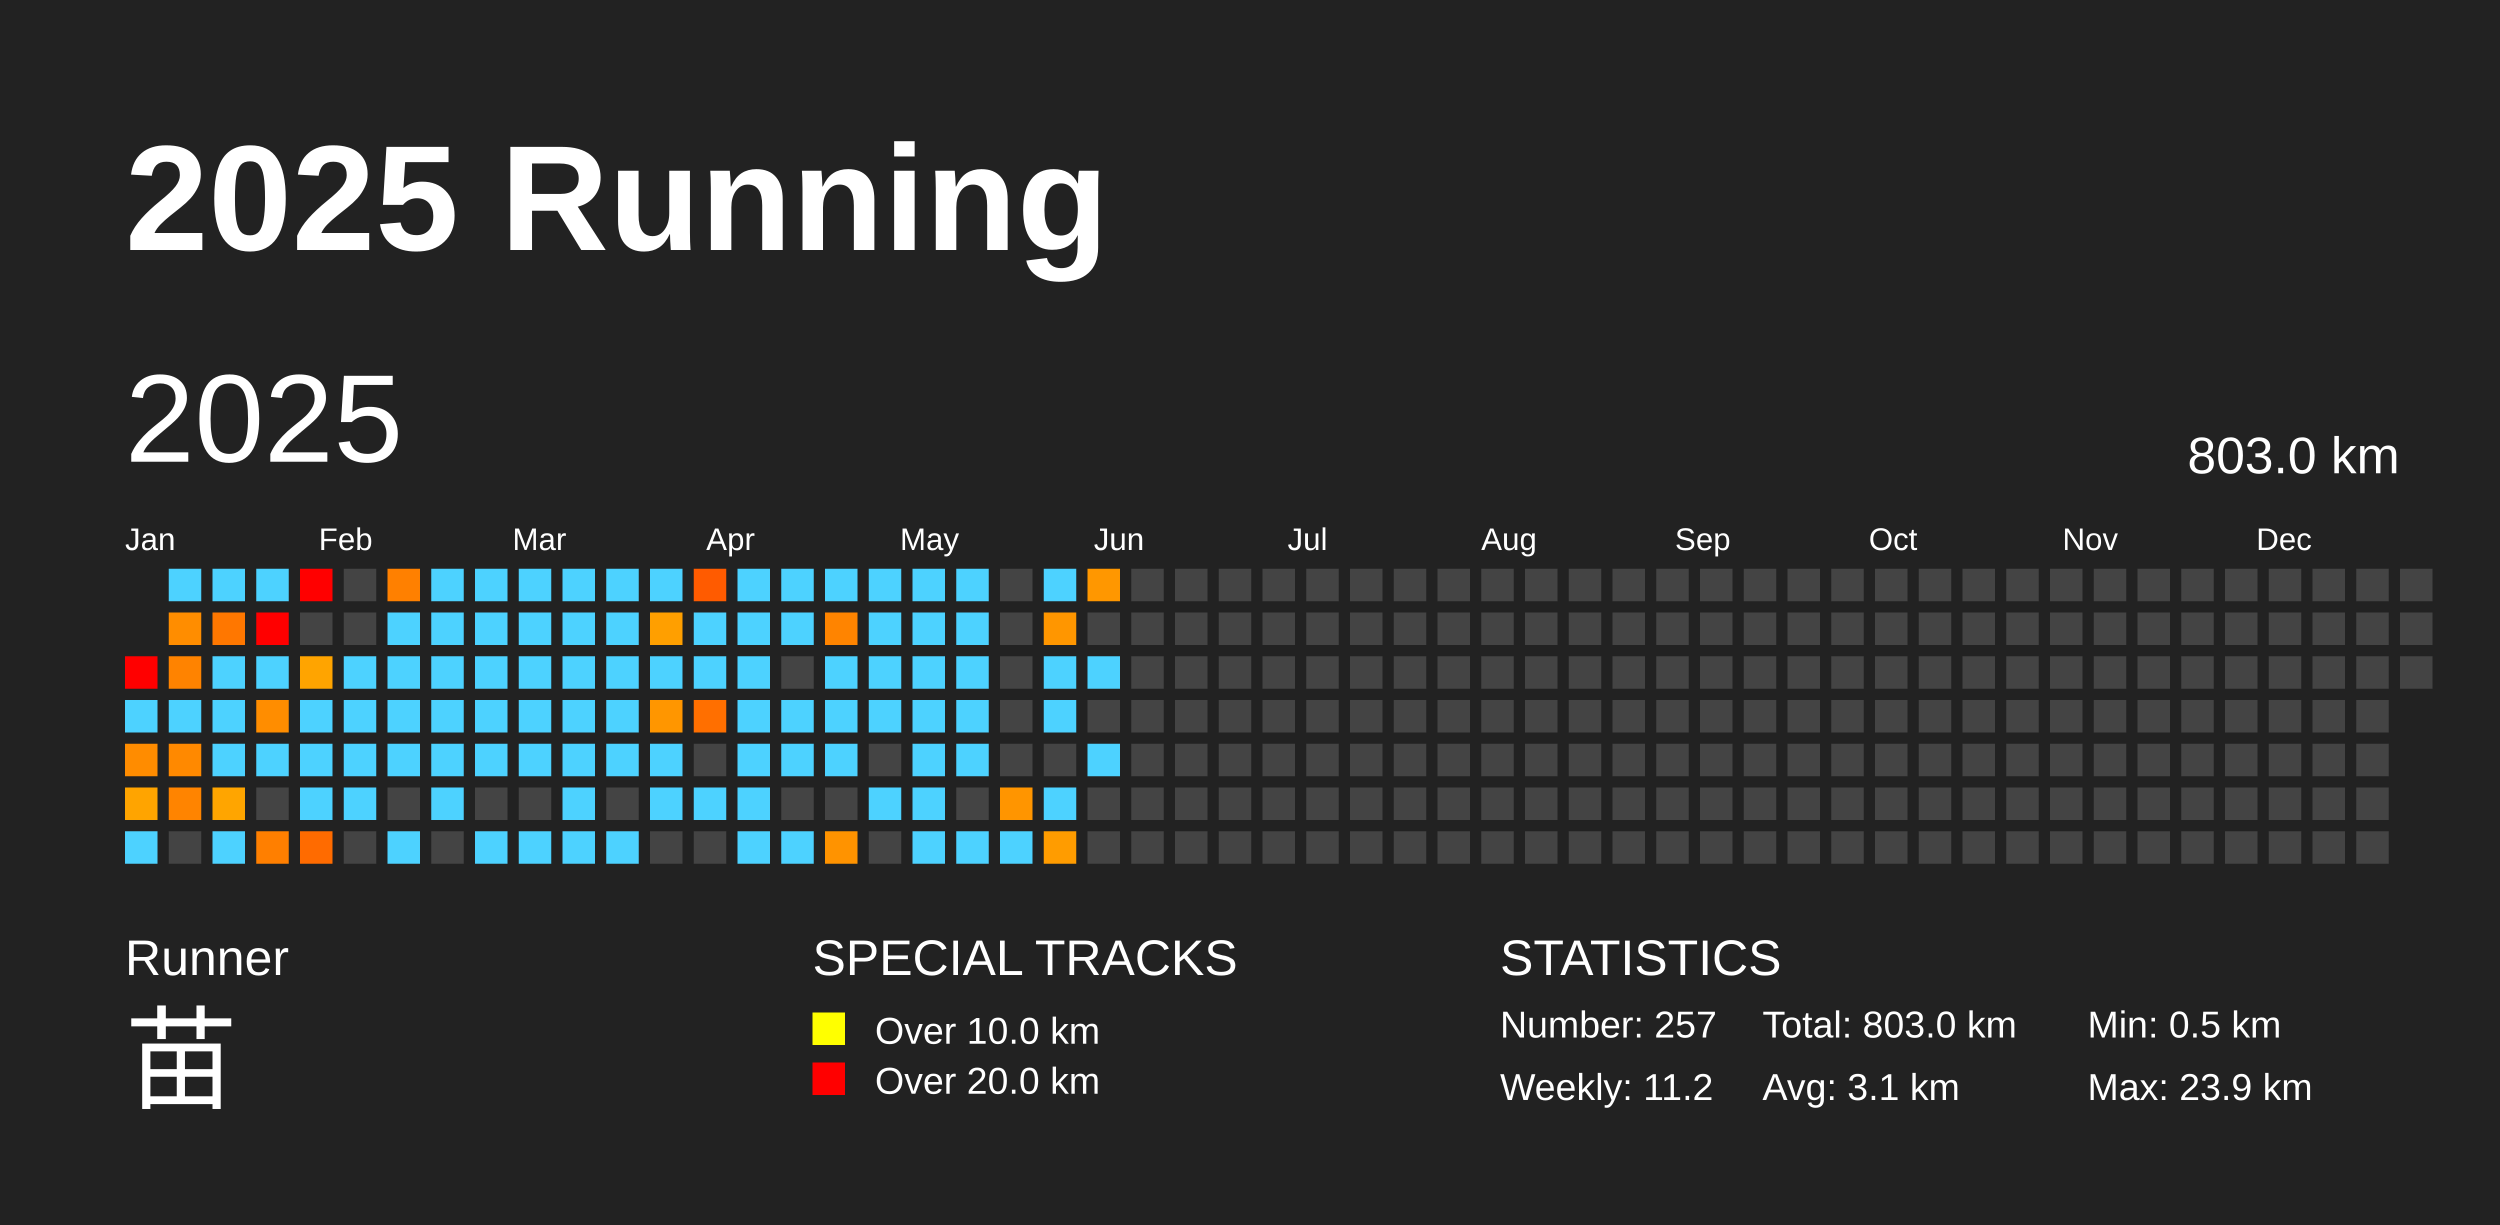
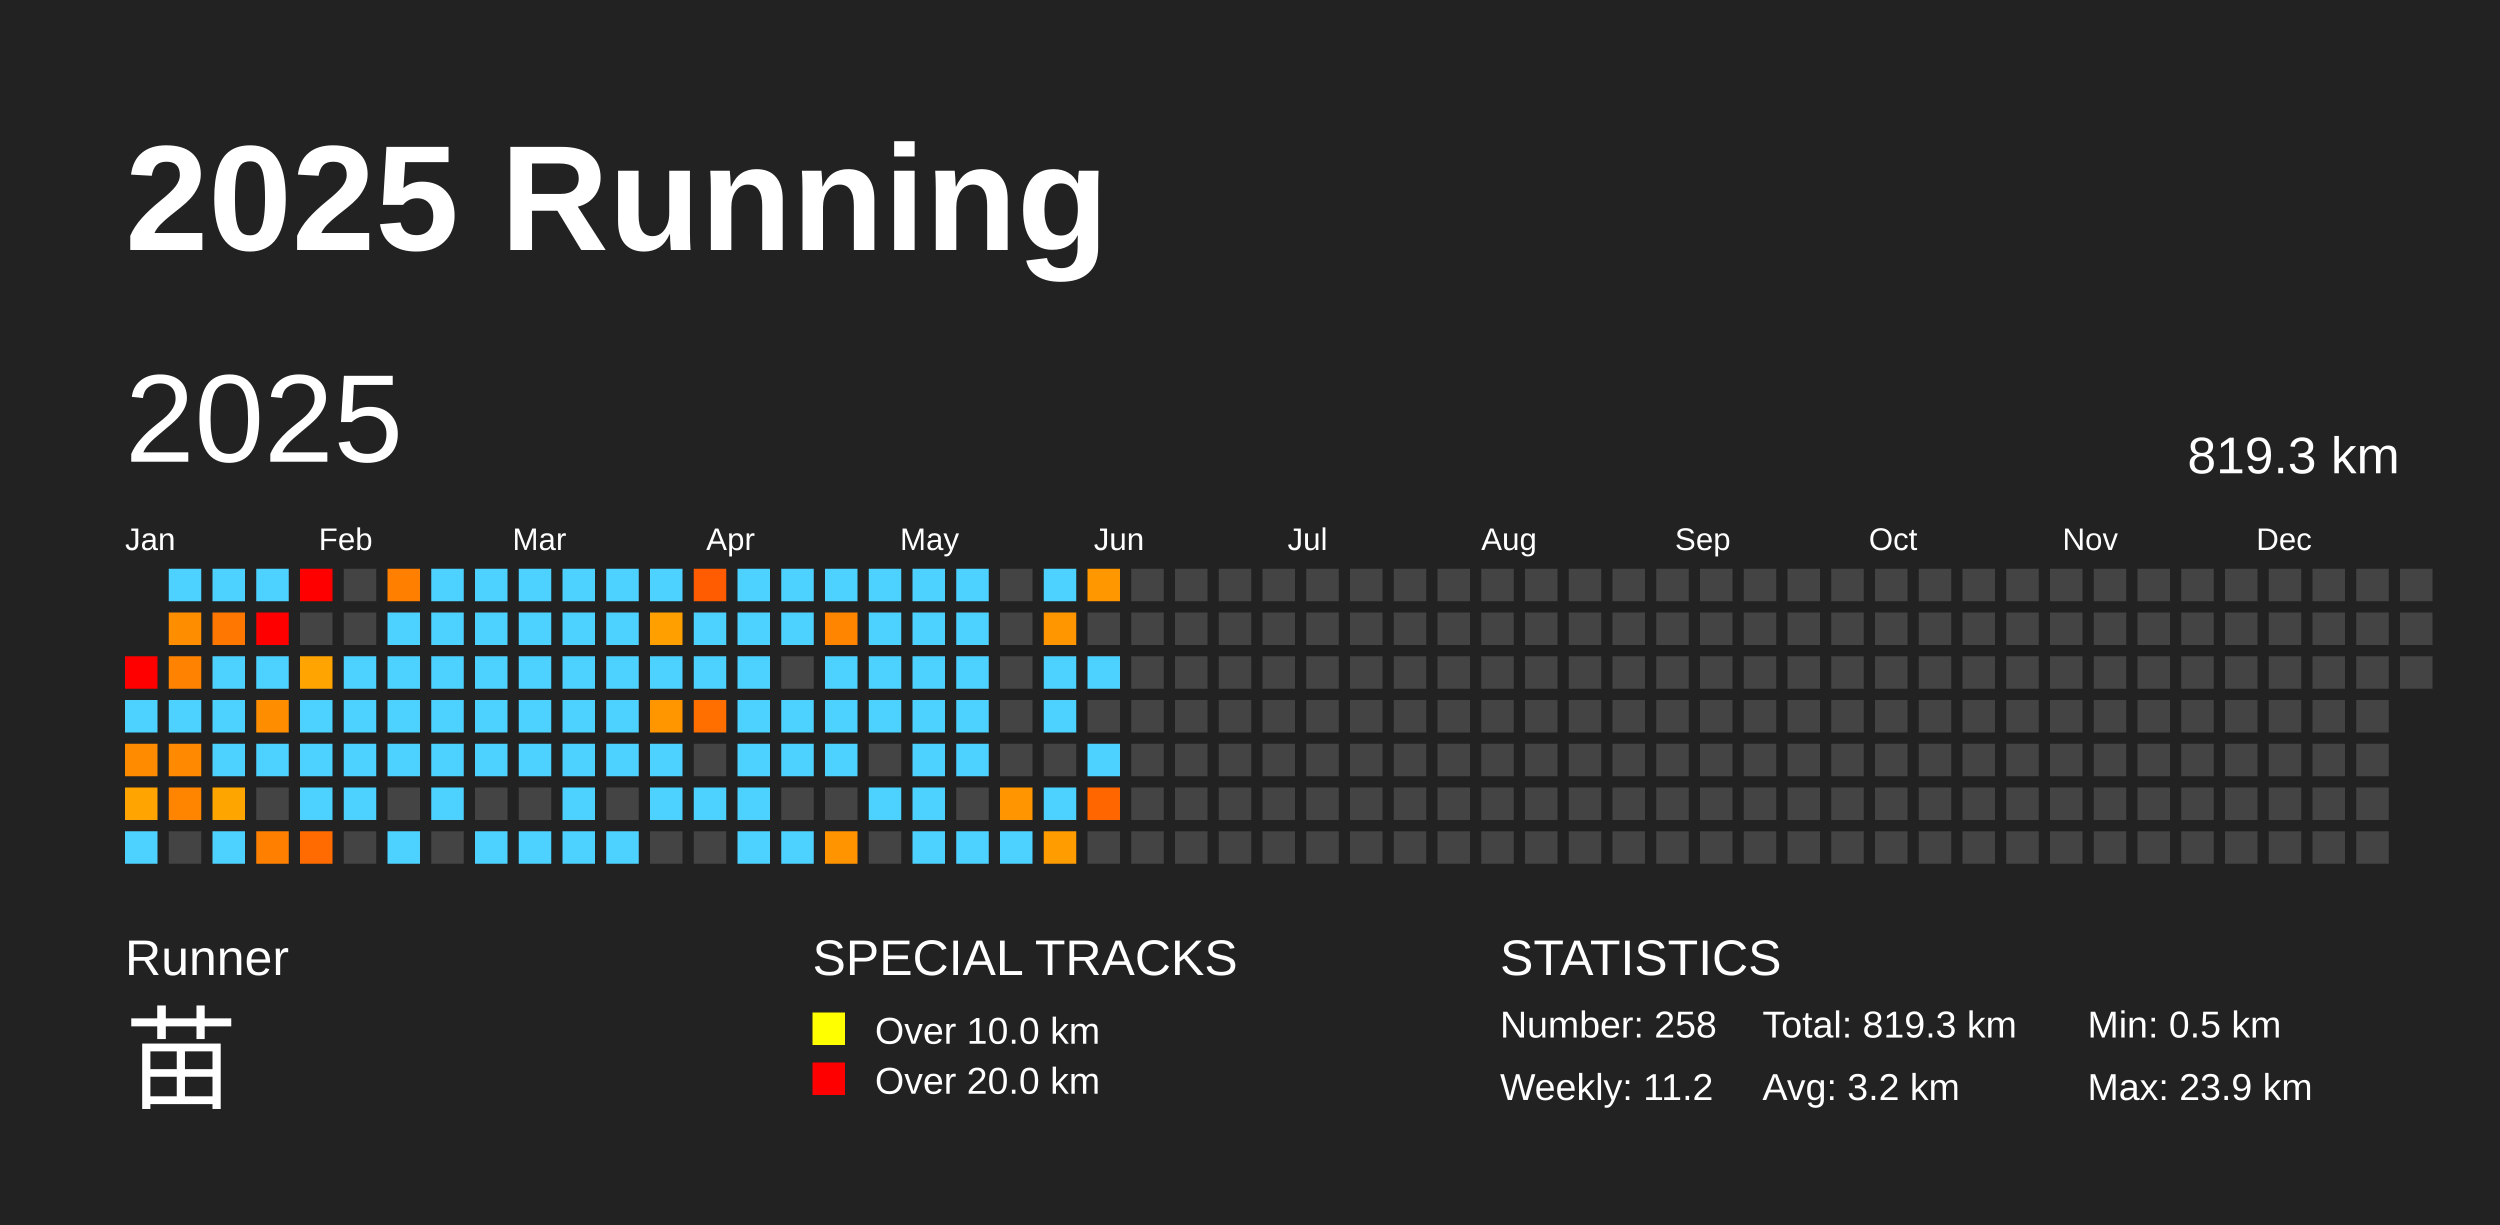
<svg xmlns="http://www.w3.org/2000/svg" baseProfile="full" height="98mm" version="1.1" viewBox="0,0,200,98" width="200mm">
  <defs />
  <rect fill="#222222" height="98" width="200" x="0" y="0" />
  <text fill="#FFFFFF" style="font-size:12px; font-family:Arial; font-weight:bold;" x="10" y="20">2025 Running</text>
  <text fill="#FFFFFF" style="font-size:4px; font-family:Arial" x="10" y="78">Runner</text>
  <text fill="#FFFFFF" style="font-size:9px; font-family:Arial" x="10" y="88">苗</text>
  <text fill="#FFFFFF" style="font-size:4px; font-family:Arial" x="65" y="78">SPECIAL TRACKS</text>
  <rect fill="yellow" height="2.6" width="2.6" x="65" y="81" />
  <text fill="#FFFFFF" style="font-size:3px; font-family:Arial" x="70" y="83.5">Over 10.0 km</text>
  <rect fill="red" height="2.6" width="2.6" x="65" y="85" />
  <text fill="#FFFFFF" style="font-size:3px; font-family:Arial" x="70" y="87.5">Over 20.0 km</text>
  <text fill="#FFFFFF" style="font-size:4px; font-family:Arial" x="120" y="78">STATISTICS</text>
-   <text fill="#FFFFFF" style="font-size:3px; font-family:Arial" x="120" y="83">Number: 257</text>
+   <text fill="#FFFFFF" style="font-size:3px; font-family:Arial" x="120" y="83">Number: 258</text>
  <text fill="#FFFFFF" style="font-size:3px; font-family:Arial" x="120" y="88">Weekly: 11.2</text>
-   <text fill="#FFFFFF" style="font-size:3px; font-family:Arial" x="141" y="83">Total: 803.0 km</text>
-   <text fill="#FFFFFF" style="font-size:3px; font-family:Arial" x="141" y="88">Avg: 3.1 km</text>
+   <text fill="#FFFFFF" style="font-size:3px; font-family:Arial" x="141" y="83">Total: 819.3 km</text>
+   <text fill="#FFFFFF" style="font-size:3px; font-family:Arial" x="141" y="88">Avg: 3.2 km</text>
  <text fill="#FFFFFF" style="font-size:3px; font-family:Arial" x="167" y="83">Min: 0.5 km</text>
  <text fill="#FFFFFF" style="font-size:3px; font-family:Arial" x="167" y="88">Max: 23.9 km</text>
  <text dominant-baseline="hanging" fill="#FFFFFF" style="font-size:10.0px; font-family:Arial;" x="10" y="30">2025</text>
-   <text dominant-baseline="hanging" fill="#FFFFFF" style="font-size:4.125px; font-family:Arial;" x="175" y="35">803.0 km</text>
+   <text dominant-baseline="hanging" fill="#FFFFFF" style="font-size:4.125px; font-family:Arial;" x="175" y="35">819.3 km</text>
  <text fill="#FFFFFF" style="font-size:2.5px; font-family:Arial" x="10.0" y="44">Jan</text>
  <text fill="#FFFFFF" style="font-size:2.5px; font-family:Arial" x="25.5" y="44">Feb</text>
  <text fill="#FFFFFF" style="font-size:2.5px; font-family:Arial" x="41.0" y="44">Mar</text>
  <text fill="#FFFFFF" style="font-size:2.5px; font-family:Arial" x="56.5" y="44">Apr</text>
  <text fill="#FFFFFF" style="font-size:2.5px; font-family:Arial" x="72.0" y="44">May</text>
  <text fill="#FFFFFF" style="font-size:2.5px; font-family:Arial" x="87.5" y="44">Jun</text>
  <text fill="#FFFFFF" style="font-size:2.5px; font-family:Arial" x="103.0" y="44">Jul</text>
  <text fill="#FFFFFF" style="font-size:2.5px; font-family:Arial" x="118.5" y="44">Aug</text>
  <text fill="#FFFFFF" style="font-size:2.5px; font-family:Arial" x="134.0" y="44">Sep</text>
  <text fill="#FFFFFF" style="font-size:2.5px; font-family:Arial" x="149.5" y="44">Oct</text>
  <text fill="#FFFFFF" style="font-size:2.5px; font-family:Arial" x="165.0" y="44">Nov</text>
  <text fill="#FFFFFF" style="font-size:2.5px; font-family:Arial" x="180.5" y="44">Dec</text>
  <rect fill="red" height="2.6" width="2.6" x="10.0" y="52.5" />
  <rect fill="#4dd2ff" height="2.6" width="2.6" x="10.0" y="56.0" />
  <rect fill="#ff8c00" height="2.6" width="2.6" x="10.0" y="59.5" />
  <rect fill="#ffa400" height="2.6" width="2.6" x="10.0" y="63.0" />
  <rect fill="#4dd2ff" height="2.6" width="2.6" x="10.0" y="66.5" />
  <rect fill="#4dd2ff" height="2.6" width="2.6" x="13.5" y="45.5" />
  <rect fill="#ff8d00" height="2.6" width="2.6" x="13.5" y="49.0" />
  <rect fill="#ff8300" height="2.6" width="2.6" x="13.5" y="52.5" />
  <rect fill="#4dd2ff" height="2.6" width="2.6" x="13.5" y="56.0" />
  <rect fill="#ff8900" height="2.6" width="2.6" x="13.5" y="59.5" />
  <rect fill="#ff8400" height="2.6" width="2.6" x="13.5" y="63.0" />
  <rect fill="#444444" height="2.6" width="2.6" x="13.5" y="66.5" />
  <rect fill="#4dd2ff" height="2.6" width="2.6" x="17.0" y="45.5" />
  <rect fill="#ff7700" height="2.6" width="2.6" x="17.0" y="49.0" />
  <rect fill="#4dd2ff" height="2.6" width="2.6" x="17.0" y="52.5" />
  <rect fill="#4dd2ff" height="2.6" width="2.6" x="17.0" y="56.0" />
  <rect fill="#4dd2ff" height="2.6" width="2.6" x="17.0" y="59.5" />
  <rect fill="#ffa500" height="2.6" width="2.6" x="17.0" y="63.0" />
  <rect fill="#4dd2ff" height="2.6" width="2.6" x="17.0" y="66.5" />
  <rect fill="#4dd2ff" height="2.6" width="2.6" x="20.5" y="45.5" />
  <rect fill="red" height="2.6" width="2.6" x="20.5" y="49.0" />
  <rect fill="#4dd2ff" height="2.6" width="2.6" x="20.5" y="52.5" />
  <rect fill="#ff8d00" height="2.6" width="2.6" x="20.5" y="56.0" />
  <rect fill="#4dd2ff" height="2.6" width="2.6" x="20.5" y="59.5" />
  <rect fill="#444444" height="2.6" width="2.6" x="20.5" y="63.0" />
  <rect fill="#ff7f00" height="2.6" width="2.6" x="20.5" y="66.5" />
  <rect fill="red" height="2.6" width="2.6" x="24.0" y="45.5" />
  <rect fill="#444444" height="2.6" width="2.6" x="24.0" y="49.0" />
  <rect fill="#ffa400" height="2.6" width="2.6" x="24.0" y="52.5" />
  <rect fill="#4dd2ff" height="2.6" width="2.6" x="24.0" y="56.0" />
  <rect fill="#4dd2ff" height="2.6" width="2.6" x="24.0" y="59.5" />
  <rect fill="#4dd2ff" height="2.6" width="2.6" x="24.0" y="63.0" />
  <rect fill="#ff6b00" height="2.6" width="2.6" x="24.0" y="66.5" />
  <rect fill="#444444" height="2.6" width="2.6" x="27.5" y="45.5" />
  <rect fill="#444444" height="2.6" width="2.6" x="27.5" y="49.0" />
  <rect fill="#4dd2ff" height="2.6" width="2.6" x="27.5" y="52.5" />
  <rect fill="#4dd2ff" height="2.6" width="2.6" x="27.5" y="56.0" />
  <rect fill="#4dd2ff" height="2.6" width="2.6" x="27.5" y="59.5" />
  <rect fill="#4dd2ff" height="2.6" width="2.6" x="27.5" y="63.0" />
  <rect fill="#444444" height="2.6" width="2.6" x="27.5" y="66.5" />
  <rect fill="#ff8000" height="2.6" width="2.6" x="31.0" y="45.5" />
  <rect fill="#4dd2ff" height="2.6" width="2.6" x="31.0" y="49.0" />
  <rect fill="#4dd2ff" height="2.6" width="2.6" x="31.0" y="52.5" />
  <rect fill="#4dd2ff" height="2.6" width="2.6" x="31.0" y="56.0" />
  <rect fill="#4dd2ff" height="2.6" width="2.6" x="31.0" y="59.5" />
  <rect fill="#444444" height="2.6" width="2.6" x="31.0" y="63.0" />
  <rect fill="#4dd2ff" height="2.6" width="2.6" x="31.0" y="66.5" />
  <rect fill="#4dd2ff" height="2.6" width="2.6" x="34.5" y="45.5" />
  <rect fill="#4dd2ff" height="2.6" width="2.6" x="34.5" y="49.0" />
  <rect fill="#4dd2ff" height="2.6" width="2.6" x="34.5" y="52.5" />
  <rect fill="#4dd2ff" height="2.6" width="2.6" x="34.5" y="56.0" />
  <rect fill="#4dd2ff" height="2.6" width="2.6" x="34.5" y="59.5" />
  <rect fill="#4dd2ff" height="2.6" width="2.6" x="34.5" y="63.0" />
  <rect fill="#444444" height="2.6" width="2.6" x="34.5" y="66.5" />
  <rect fill="#4dd2ff" height="2.6" width="2.6" x="38.0" y="45.5" />
  <rect fill="#4dd2ff" height="2.6" width="2.6" x="38.0" y="49.0" />
  <rect fill="#4dd2ff" height="2.6" width="2.6" x="38.0" y="52.5" />
  <rect fill="#4dd2ff" height="2.6" width="2.6" x="38.0" y="56.0" />
  <rect fill="#4dd2ff" height="2.6" width="2.6" x="38.0" y="59.5" />
  <rect fill="#444444" height="2.6" width="2.6" x="38.0" y="63.0" />
  <rect fill="#4dd2ff" height="2.6" width="2.6" x="38.0" y="66.5" />
  <rect fill="#4dd2ff" height="2.6" width="2.6" x="41.5" y="45.5" />
  <rect fill="#4dd2ff" height="2.6" width="2.6" x="41.5" y="49.0" />
  <rect fill="#4dd2ff" height="2.6" width="2.6" x="41.5" y="52.5" />
  <rect fill="#4dd2ff" height="2.6" width="2.6" x="41.5" y="56.0" />
  <rect fill="#4dd2ff" height="2.6" width="2.6" x="41.5" y="59.5" />
  <rect fill="#444444" height="2.6" width="2.6" x="41.5" y="63.0" />
  <rect fill="#4dd2ff" height="2.6" width="2.6" x="41.5" y="66.5" />
  <rect fill="#4dd2ff" height="2.6" width="2.6" x="45.0" y="45.5" />
  <rect fill="#4dd2ff" height="2.6" width="2.6" x="45.0" y="49.0" />
  <rect fill="#4dd2ff" height="2.6" width="2.6" x="45.0" y="52.5" />
  <rect fill="#4dd2ff" height="2.6" width="2.6" x="45.0" y="56.0" />
  <rect fill="#4dd2ff" height="2.6" width="2.6" x="45.0" y="59.5" />
  <rect fill="#4dd2ff" height="2.6" width="2.6" x="45.0" y="63.0" />
  <rect fill="#4dd2ff" height="2.6" width="2.6" x="45.0" y="66.5" />
  <rect fill="#4dd2ff" height="2.6" width="2.6" x="48.5" y="45.5" />
  <rect fill="#4dd2ff" height="2.6" width="2.6" x="48.5" y="49.0" />
  <rect fill="#4dd2ff" height="2.6" width="2.6" x="48.5" y="52.5" />
  <rect fill="#4dd2ff" height="2.6" width="2.6" x="48.5" y="56.0" />
  <rect fill="#4dd2ff" height="2.6" width="2.6" x="48.5" y="59.5" />
  <rect fill="#444444" height="2.6" width="2.6" x="48.5" y="63.0" />
  <rect fill="#4dd2ff" height="2.6" width="2.6" x="48.5" y="66.5" />
  <rect fill="#4dd2ff" height="2.6" width="2.6" x="52.0" y="45.5" />
  <rect fill="#ff9f00" height="2.6" width="2.6" x="52.0" y="49.0" />
  <rect fill="#4dd2ff" height="2.6" width="2.6" x="52.0" y="52.5" />
  <rect fill="#ff9600" height="2.6" width="2.6" x="52.0" y="56.0" />
  <rect fill="#4dd2ff" height="2.6" width="2.6" x="52.0" y="59.5" />
  <rect fill="#4dd2ff" height="2.6" width="2.6" x="52.0" y="63.0" />
  <rect fill="#444444" height="2.6" width="2.6" x="52.0" y="66.5" />
  <rect fill="#ff5b00" height="2.6" width="2.6" x="55.5" y="45.5" />
  <rect fill="#4dd2ff" height="2.6" width="2.6" x="55.5" y="49.0" />
  <rect fill="#4dd2ff" height="2.6" width="2.6" x="55.5" y="52.5" />
  <rect fill="#ff6f00" height="2.6" width="2.6" x="55.5" y="56.0" />
  <rect fill="#444444" height="2.6" width="2.6" x="55.5" y="59.5" />
  <rect fill="#4dd2ff" height="2.6" width="2.6" x="55.5" y="63.0" />
  <rect fill="#444444" height="2.6" width="2.6" x="55.5" y="66.5" />
  <rect fill="#4dd2ff" height="2.6" width="2.6" x="59.0" y="45.5" />
  <rect fill="#4dd2ff" height="2.6" width="2.6" x="59.0" y="49.0" />
  <rect fill="#4dd2ff" height="2.6" width="2.6" x="59.0" y="52.5" />
  <rect fill="#4dd2ff" height="2.6" width="2.6" x="59.0" y="56.0" />
  <rect fill="#4dd2ff" height="2.6" width="2.6" x="59.0" y="59.5" />
  <rect fill="#4dd2ff" height="2.6" width="2.6" x="59.0" y="63.0" />
  <rect fill="#4dd2ff" height="2.6" width="2.6" x="59.0" y="66.5" />
  <rect fill="#4dd2ff" height="2.6" width="2.6" x="62.5" y="45.5" />
  <rect fill="#4dd2ff" height="2.6" width="2.6" x="62.5" y="49.0" />
  <rect fill="#444444" height="2.6" width="2.6" x="62.5" y="52.5" />
  <rect fill="#4dd2ff" height="2.6" width="2.6" x="62.5" y="56.0" />
  <rect fill="#4dd2ff" height="2.6" width="2.6" x="62.5" y="59.5" />
  <rect fill="#444444" height="2.6" width="2.6" x="62.5" y="63.0" />
  <rect fill="#4dd2ff" height="2.6" width="2.6" x="62.5" y="66.5" />
  <rect fill="#4dd2ff" height="2.6" width="2.6" x="66.0" y="45.5" />
  <rect fill="#ff8400" height="2.6" width="2.6" x="66.0" y="49.0" />
  <rect fill="#4dd2ff" height="2.6" width="2.6" x="66.0" y="52.5" />
  <rect fill="#4dd2ff" height="2.6" width="2.6" x="66.0" y="56.0" />
  <rect fill="#4dd2ff" height="2.6" width="2.6" x="66.0" y="59.5" />
  <rect fill="#444444" height="2.6" width="2.6" x="66.0" y="63.0" />
  <rect fill="#ff9300" height="2.6" width="2.6" x="66.0" y="66.5" />
  <rect fill="#4dd2ff" height="2.6" width="2.6" x="69.5" y="45.5" />
  <rect fill="#4dd2ff" height="2.6" width="2.6" x="69.5" y="49.0" />
  <rect fill="#4dd2ff" height="2.6" width="2.6" x="69.5" y="52.5" />
  <rect fill="#4dd2ff" height="2.6" width="2.6" x="69.5" y="56.0" />
  <rect fill="#444444" height="2.6" width="2.6" x="69.5" y="59.5" />
  <rect fill="#4dd2ff" height="2.6" width="2.6" x="69.5" y="63.0" />
  <rect fill="#444444" height="2.6" width="2.6" x="69.5" y="66.5" />
  <rect fill="#4dd2ff" height="2.6" width="2.6" x="73.0" y="45.5" />
  <rect fill="#4dd2ff" height="2.6" width="2.6" x="73.0" y="49.0" />
  <rect fill="#4dd2ff" height="2.6" width="2.6" x="73.0" y="52.5" />
  <rect fill="#4dd2ff" height="2.6" width="2.6" x="73.0" y="56.0" />
  <rect fill="#4dd2ff" height="2.6" width="2.6" x="73.0" y="59.5" />
  <rect fill="#4dd2ff" height="2.6" width="2.6" x="73.0" y="63.0" />
  <rect fill="#4dd2ff" height="2.6" width="2.6" x="73.0" y="66.5" />
  <rect fill="#4dd2ff" height="2.6" width="2.6" x="76.5" y="45.5" />
  <rect fill="#4dd2ff" height="2.6" width="2.6" x="76.5" y="49.0" />
  <rect fill="#4dd2ff" height="2.6" width="2.6" x="76.5" y="52.5" />
  <rect fill="#4dd2ff" height="2.6" width="2.6" x="76.5" y="56.0" />
  <rect fill="#4dd2ff" height="2.6" width="2.6" x="76.5" y="59.5" />
  <rect fill="#444444" height="2.6" width="2.6" x="76.5" y="63.0" />
  <rect fill="#4dd2ff" height="2.6" width="2.6" x="76.5" y="66.5" />
  <rect fill="#444444" height="2.6" width="2.6" x="80.0" y="45.5" />
  <rect fill="#444444" height="2.6" width="2.6" x="80.0" y="49.0" />
  <rect fill="#444444" height="2.6" width="2.6" x="80.0" y="52.5" />
  <rect fill="#444444" height="2.6" width="2.6" x="80.0" y="56.0" />
  <rect fill="#444444" height="2.6" width="2.6" x="80.0" y="59.5" />
  <rect fill="#ff9500" height="2.6" width="2.6" x="80.0" y="63.0" />
  <rect fill="#4dd2ff" height="2.6" width="2.6" x="80.0" y="66.5" />
  <rect fill="#4dd2ff" height="2.6" width="2.6" x="83.5" y="45.5" />
  <rect fill="#ff9600" height="2.6" width="2.6" x="83.5" y="49.0" />
  <rect fill="#4dd2ff" height="2.6" width="2.6" x="83.5" y="52.5" />
  <rect fill="#4dd2ff" height="2.6" width="2.6" x="83.5" y="56.0" />
  <rect fill="#444444" height="2.6" width="2.6" x="83.5" y="59.5" />
  <rect fill="#4dd2ff" height="2.6" width="2.6" x="83.5" y="63.0" />
  <rect fill="#ff9c00" height="2.6" width="2.6" x="83.5" y="66.5" />
  <rect fill="#ff9700" height="2.6" width="2.6" x="87.0" y="45.5" />
  <rect fill="#444444" height="2.6" width="2.6" x="87.0" y="49.0" />
  <rect fill="#4dd2ff" height="2.6" width="2.6" x="87.0" y="52.5" />
  <rect fill="#444444" height="2.6" width="2.6" x="87.0" y="56.0" />
  <rect fill="#4dd2ff" height="2.6" width="2.6" x="87.0" y="59.5" />
-   <rect fill="#444444" height="2.6" width="2.6" x="87.0" y="63.0" />
+   <rect fill="#ff6600" height="2.6" width="2.6" x="87.0" y="63.0" />
  <rect fill="#444444" height="2.6" width="2.6" x="87.0" y="66.5" />
  <rect fill="#444444" height="2.6" width="2.6" x="90.5" y="45.5" />
  <rect fill="#444444" height="2.6" width="2.6" x="90.5" y="49.0" />
  <rect fill="#444444" height="2.6" width="2.6" x="90.5" y="52.5" />
  <rect fill="#444444" height="2.6" width="2.6" x="90.5" y="56.0" />
  <rect fill="#444444" height="2.6" width="2.6" x="90.5" y="59.5" />
  <rect fill="#444444" height="2.6" width="2.6" x="90.5" y="63.0" />
  <rect fill="#444444" height="2.6" width="2.6" x="90.5" y="66.5" />
  <rect fill="#444444" height="2.6" width="2.6" x="94.0" y="45.5" />
  <rect fill="#444444" height="2.6" width="2.6" x="94.0" y="49.0" />
  <rect fill="#444444" height="2.6" width="2.6" x="94.0" y="52.5" />
  <rect fill="#444444" height="2.6" width="2.6" x="94.0" y="56.0" />
  <rect fill="#444444" height="2.6" width="2.6" x="94.0" y="59.5" />
  <rect fill="#444444" height="2.6" width="2.6" x="94.0" y="63.0" />
  <rect fill="#444444" height="2.6" width="2.6" x="94.0" y="66.5" />
  <rect fill="#444444" height="2.6" width="2.6" x="97.5" y="45.5" />
  <rect fill="#444444" height="2.6" width="2.6" x="97.5" y="49.0" />
  <rect fill="#444444" height="2.6" width="2.6" x="97.5" y="52.5" />
  <rect fill="#444444" height="2.6" width="2.6" x="97.5" y="56.0" />
  <rect fill="#444444" height="2.6" width="2.6" x="97.5" y="59.5" />
  <rect fill="#444444" height="2.6" width="2.6" x="97.5" y="63.0" />
  <rect fill="#444444" height="2.6" width="2.6" x="97.5" y="66.5" />
  <rect fill="#444444" height="2.6" width="2.6" x="101.0" y="45.5" />
  <rect fill="#444444" height="2.6" width="2.6" x="101.0" y="49.0" />
  <rect fill="#444444" height="2.6" width="2.6" x="101.0" y="52.5" />
  <rect fill="#444444" height="2.6" width="2.6" x="101.0" y="56.0" />
  <rect fill="#444444" height="2.6" width="2.6" x="101.0" y="59.5" />
  <rect fill="#444444" height="2.6" width="2.6" x="101.0" y="63.0" />
  <rect fill="#444444" height="2.6" width="2.6" x="101.0" y="66.5" />
  <rect fill="#444444" height="2.6" width="2.6" x="104.5" y="45.5" />
  <rect fill="#444444" height="2.6" width="2.6" x="104.5" y="49.0" />
  <rect fill="#444444" height="2.6" width="2.6" x="104.5" y="52.5" />
  <rect fill="#444444" height="2.6" width="2.6" x="104.5" y="56.0" />
  <rect fill="#444444" height="2.6" width="2.6" x="104.5" y="59.5" />
  <rect fill="#444444" height="2.6" width="2.6" x="104.5" y="63.0" />
  <rect fill="#444444" height="2.6" width="2.6" x="104.5" y="66.5" />
  <rect fill="#444444" height="2.6" width="2.6" x="108.0" y="45.5" />
  <rect fill="#444444" height="2.6" width="2.6" x="108.0" y="49.0" />
  <rect fill="#444444" height="2.6" width="2.6" x="108.0" y="52.5" />
  <rect fill="#444444" height="2.6" width="2.6" x="108.0" y="56.0" />
  <rect fill="#444444" height="2.6" width="2.6" x="108.0" y="59.5" />
  <rect fill="#444444" height="2.6" width="2.6" x="108.0" y="63.0" />
  <rect fill="#444444" height="2.6" width="2.6" x="108.0" y="66.5" />
  <rect fill="#444444" height="2.6" width="2.6" x="111.5" y="45.5" />
  <rect fill="#444444" height="2.6" width="2.6" x="111.5" y="49.0" />
  <rect fill="#444444" height="2.6" width="2.6" x="111.5" y="52.5" />
  <rect fill="#444444" height="2.6" width="2.6" x="111.5" y="56.0" />
  <rect fill="#444444" height="2.6" width="2.6" x="111.5" y="59.5" />
  <rect fill="#444444" height="2.6" width="2.6" x="111.5" y="63.0" />
  <rect fill="#444444" height="2.6" width="2.6" x="111.5" y="66.5" />
  <rect fill="#444444" height="2.6" width="2.6" x="115.0" y="45.5" />
  <rect fill="#444444" height="2.6" width="2.6" x="115.0" y="49.0" />
  <rect fill="#444444" height="2.6" width="2.6" x="115.0" y="52.5" />
  <rect fill="#444444" height="2.6" width="2.6" x="115.0" y="56.0" />
  <rect fill="#444444" height="2.6" width="2.6" x="115.0" y="59.5" />
  <rect fill="#444444" height="2.6" width="2.6" x="115.0" y="63.0" />
  <rect fill="#444444" height="2.6" width="2.6" x="115.0" y="66.5" />
  <rect fill="#444444" height="2.6" width="2.6" x="118.5" y="45.5" />
  <rect fill="#444444" height="2.6" width="2.6" x="118.5" y="49.0" />
  <rect fill="#444444" height="2.6" width="2.6" x="118.5" y="52.5" />
  <rect fill="#444444" height="2.6" width="2.6" x="118.5" y="56.0" />
  <rect fill="#444444" height="2.6" width="2.6" x="118.5" y="59.5" />
  <rect fill="#444444" height="2.6" width="2.6" x="118.5" y="63.0" />
  <rect fill="#444444" height="2.6" width="2.6" x="118.5" y="66.5" />
  <rect fill="#444444" height="2.6" width="2.6" x="122.0" y="45.5" />
  <rect fill="#444444" height="2.6" width="2.6" x="122.0" y="49.0" />
  <rect fill="#444444" height="2.6" width="2.6" x="122.0" y="52.5" />
  <rect fill="#444444" height="2.6" width="2.6" x="122.0" y="56.0" />
  <rect fill="#444444" height="2.6" width="2.6" x="122.0" y="59.5" />
  <rect fill="#444444" height="2.6" width="2.6" x="122.0" y="63.0" />
  <rect fill="#444444" height="2.6" width="2.6" x="122.0" y="66.5" />
  <rect fill="#444444" height="2.6" width="2.6" x="125.5" y="45.5" />
  <rect fill="#444444" height="2.6" width="2.6" x="125.5" y="49.0" />
  <rect fill="#444444" height="2.6" width="2.6" x="125.5" y="52.5" />
  <rect fill="#444444" height="2.6" width="2.6" x="125.5" y="56.0" />
  <rect fill="#444444" height="2.6" width="2.6" x="125.5" y="59.5" />
  <rect fill="#444444" height="2.6" width="2.6" x="125.5" y="63.0" />
  <rect fill="#444444" height="2.6" width="2.6" x="125.5" y="66.5" />
  <rect fill="#444444" height="2.6" width="2.6" x="129.0" y="45.5" />
  <rect fill="#444444" height="2.6" width="2.6" x="129.0" y="49.0" />
  <rect fill="#444444" height="2.6" width="2.6" x="129.0" y="52.5" />
  <rect fill="#444444" height="2.6" width="2.6" x="129.0" y="56.0" />
  <rect fill="#444444" height="2.6" width="2.6" x="129.0" y="59.5" />
  <rect fill="#444444" height="2.6" width="2.6" x="129.0" y="63.0" />
  <rect fill="#444444" height="2.6" width="2.6" x="129.0" y="66.5" />
  <rect fill="#444444" height="2.6" width="2.6" x="132.5" y="45.5" />
  <rect fill="#444444" height="2.6" width="2.6" x="132.5" y="49.0" />
  <rect fill="#444444" height="2.6" width="2.6" x="132.5" y="52.5" />
  <rect fill="#444444" height="2.6" width="2.6" x="132.5" y="56.0" />
  <rect fill="#444444" height="2.6" width="2.6" x="132.5" y="59.5" />
  <rect fill="#444444" height="2.6" width="2.6" x="132.5" y="63.0" />
  <rect fill="#444444" height="2.6" width="2.6" x="132.5" y="66.5" />
  <rect fill="#444444" height="2.6" width="2.6" x="136.0" y="45.5" />
  <rect fill="#444444" height="2.6" width="2.6" x="136.0" y="49.0" />
  <rect fill="#444444" height="2.6" width="2.6" x="136.0" y="52.5" />
  <rect fill="#444444" height="2.6" width="2.6" x="136.0" y="56.0" />
  <rect fill="#444444" height="2.6" width="2.6" x="136.0" y="59.5" />
  <rect fill="#444444" height="2.6" width="2.6" x="136.0" y="63.0" />
  <rect fill="#444444" height="2.6" width="2.6" x="136.0" y="66.5" />
  <rect fill="#444444" height="2.6" width="2.6" x="139.5" y="45.5" />
  <rect fill="#444444" height="2.6" width="2.6" x="139.5" y="49.0" />
  <rect fill="#444444" height="2.6" width="2.6" x="139.5" y="52.5" />
  <rect fill="#444444" height="2.6" width="2.6" x="139.5" y="56.0" />
  <rect fill="#444444" height="2.6" width="2.6" x="139.5" y="59.5" />
  <rect fill="#444444" height="2.6" width="2.6" x="139.5" y="63.0" />
  <rect fill="#444444" height="2.6" width="2.6" x="139.5" y="66.5" />
  <rect fill="#444444" height="2.6" width="2.6" x="143.0" y="45.5" />
  <rect fill="#444444" height="2.6" width="2.6" x="143.0" y="49.0" />
  <rect fill="#444444" height="2.6" width="2.6" x="143.0" y="52.5" />
  <rect fill="#444444" height="2.6" width="2.6" x="143.0" y="56.0" />
  <rect fill="#444444" height="2.6" width="2.6" x="143.0" y="59.5" />
  <rect fill="#444444" height="2.6" width="2.6" x="143.0" y="63.0" />
  <rect fill="#444444" height="2.6" width="2.6" x="143.0" y="66.5" />
  <rect fill="#444444" height="2.6" width="2.6" x="146.5" y="45.5" />
  <rect fill="#444444" height="2.6" width="2.6" x="146.5" y="49.0" />
  <rect fill="#444444" height="2.6" width="2.6" x="146.5" y="52.5" />
  <rect fill="#444444" height="2.6" width="2.6" x="146.5" y="56.0" />
  <rect fill="#444444" height="2.6" width="2.6" x="146.5" y="59.5" />
  <rect fill="#444444" height="2.6" width="2.6" x="146.5" y="63.0" />
  <rect fill="#444444" height="2.6" width="2.6" x="146.5" y="66.5" />
  <rect fill="#444444" height="2.6" width="2.6" x="150.0" y="45.5" />
  <rect fill="#444444" height="2.6" width="2.6" x="150.0" y="49.0" />
  <rect fill="#444444" height="2.6" width="2.6" x="150.0" y="52.5" />
  <rect fill="#444444" height="2.6" width="2.6" x="150.0" y="56.0" />
  <rect fill="#444444" height="2.6" width="2.6" x="150.0" y="59.5" />
  <rect fill="#444444" height="2.6" width="2.6" x="150.0" y="63.0" />
  <rect fill="#444444" height="2.6" width="2.6" x="150.0" y="66.5" />
  <rect fill="#444444" height="2.6" width="2.6" x="153.5" y="45.5" />
  <rect fill="#444444" height="2.6" width="2.6" x="153.5" y="49.0" />
  <rect fill="#444444" height="2.6" width="2.6" x="153.5" y="52.5" />
  <rect fill="#444444" height="2.6" width="2.6" x="153.5" y="56.0" />
  <rect fill="#444444" height="2.6" width="2.6" x="153.5" y="59.5" />
  <rect fill="#444444" height="2.6" width="2.6" x="153.5" y="63.0" />
  <rect fill="#444444" height="2.6" width="2.6" x="153.5" y="66.5" />
  <rect fill="#444444" height="2.6" width="2.6" x="157.0" y="45.5" />
  <rect fill="#444444" height="2.6" width="2.6" x="157.0" y="49.0" />
  <rect fill="#444444" height="2.6" width="2.6" x="157.0" y="52.5" />
  <rect fill="#444444" height="2.6" width="2.6" x="157.0" y="56.0" />
  <rect fill="#444444" height="2.6" width="2.6" x="157.0" y="59.5" />
  <rect fill="#444444" height="2.6" width="2.6" x="157.0" y="63.0" />
  <rect fill="#444444" height="2.6" width="2.6" x="157.0" y="66.5" />
  <rect fill="#444444" height="2.6" width="2.6" x="160.5" y="45.5" />
  <rect fill="#444444" height="2.6" width="2.6" x="160.5" y="49.0" />
  <rect fill="#444444" height="2.6" width="2.6" x="160.5" y="52.5" />
  <rect fill="#444444" height="2.6" width="2.6" x="160.5" y="56.0" />
  <rect fill="#444444" height="2.6" width="2.6" x="160.5" y="59.5" />
  <rect fill="#444444" height="2.6" width="2.6" x="160.5" y="63.0" />
  <rect fill="#444444" height="2.6" width="2.6" x="160.5" y="66.5" />
  <rect fill="#444444" height="2.6" width="2.6" x="164.0" y="45.5" />
  <rect fill="#444444" height="2.6" width="2.6" x="164.0" y="49.0" />
  <rect fill="#444444" height="2.6" width="2.6" x="164.0" y="52.5" />
  <rect fill="#444444" height="2.6" width="2.6" x="164.0" y="56.0" />
  <rect fill="#444444" height="2.6" width="2.6" x="164.0" y="59.5" />
  <rect fill="#444444" height="2.6" width="2.6" x="164.0" y="63.0" />
  <rect fill="#444444" height="2.6" width="2.6" x="164.0" y="66.5" />
  <rect fill="#444444" height="2.6" width="2.6" x="167.5" y="45.5" />
  <rect fill="#444444" height="2.6" width="2.6" x="167.5" y="49.0" />
  <rect fill="#444444" height="2.6" width="2.6" x="167.5" y="52.5" />
  <rect fill="#444444" height="2.6" width="2.6" x="167.5" y="56.0" />
  <rect fill="#444444" height="2.6" width="2.6" x="167.5" y="59.5" />
  <rect fill="#444444" height="2.6" width="2.6" x="167.5" y="63.0" />
  <rect fill="#444444" height="2.6" width="2.6" x="167.5" y="66.5" />
  <rect fill="#444444" height="2.6" width="2.6" x="171.0" y="45.5" />
  <rect fill="#444444" height="2.6" width="2.6" x="171.0" y="49.0" />
  <rect fill="#444444" height="2.6" width="2.6" x="171.0" y="52.5" />
  <rect fill="#444444" height="2.6" width="2.6" x="171.0" y="56.0" />
  <rect fill="#444444" height="2.6" width="2.6" x="171.0" y="59.5" />
  <rect fill="#444444" height="2.6" width="2.6" x="171.0" y="63.0" />
  <rect fill="#444444" height="2.6" width="2.6" x="171.0" y="66.5" />
  <rect fill="#444444" height="2.6" width="2.6" x="174.5" y="45.5" />
  <rect fill="#444444" height="2.6" width="2.6" x="174.5" y="49.0" />
  <rect fill="#444444" height="2.6" width="2.6" x="174.5" y="52.5" />
  <rect fill="#444444" height="2.6" width="2.6" x="174.5" y="56.0" />
  <rect fill="#444444" height="2.6" width="2.6" x="174.5" y="59.5" />
  <rect fill="#444444" height="2.6" width="2.6" x="174.5" y="63.0" />
  <rect fill="#444444" height="2.6" width="2.6" x="174.5" y="66.5" />
  <rect fill="#444444" height="2.6" width="2.6" x="178.0" y="45.5" />
  <rect fill="#444444" height="2.6" width="2.6" x="178.0" y="49.0" />
  <rect fill="#444444" height="2.6" width="2.6" x="178.0" y="52.5" />
  <rect fill="#444444" height="2.6" width="2.6" x="178.0" y="56.0" />
  <rect fill="#444444" height="2.6" width="2.6" x="178.0" y="59.5" />
  <rect fill="#444444" height="2.6" width="2.6" x="178.0" y="63.0" />
  <rect fill="#444444" height="2.6" width="2.6" x="178.0" y="66.5" />
  <rect fill="#444444" height="2.6" width="2.6" x="181.5" y="45.5" />
  <rect fill="#444444" height="2.6" width="2.6" x="181.5" y="49.0" />
  <rect fill="#444444" height="2.6" width="2.6" x="181.5" y="52.5" />
  <rect fill="#444444" height="2.6" width="2.6" x="181.5" y="56.0" />
  <rect fill="#444444" height="2.6" width="2.6" x="181.5" y="59.5" />
  <rect fill="#444444" height="2.6" width="2.6" x="181.5" y="63.0" />
  <rect fill="#444444" height="2.6" width="2.6" x="181.5" y="66.5" />
  <rect fill="#444444" height="2.6" width="2.6" x="185.0" y="45.5" />
  <rect fill="#444444" height="2.6" width="2.6" x="185.0" y="49.0" />
  <rect fill="#444444" height="2.6" width="2.6" x="185.0" y="52.5" />
  <rect fill="#444444" height="2.6" width="2.6" x="185.0" y="56.0" />
  <rect fill="#444444" height="2.6" width="2.6" x="185.0" y="59.5" />
  <rect fill="#444444" height="2.6" width="2.6" x="185.0" y="63.0" />
  <rect fill="#444444" height="2.6" width="2.6" x="185.0" y="66.5" />
  <rect fill="#444444" height="2.6" width="2.6" x="188.5" y="45.5" />
  <rect fill="#444444" height="2.6" width="2.6" x="188.5" y="49.0" />
  <rect fill="#444444" height="2.6" width="2.6" x="188.5" y="52.5" />
  <rect fill="#444444" height="2.6" width="2.6" x="188.5" y="56.0" />
  <rect fill="#444444" height="2.6" width="2.6" x="188.5" y="59.5" />
  <rect fill="#444444" height="2.6" width="2.6" x="188.5" y="63.0" />
  <rect fill="#444444" height="2.6" width="2.6" x="188.5" y="66.5" />
  <rect fill="#444444" height="2.6" width="2.6" x="192.0" y="45.5" />
  <rect fill="#444444" height="2.6" width="2.6" x="192.0" y="49.0" />
  <rect fill="#444444" height="2.6" width="2.6" x="192.0" y="52.5" />
</svg>
